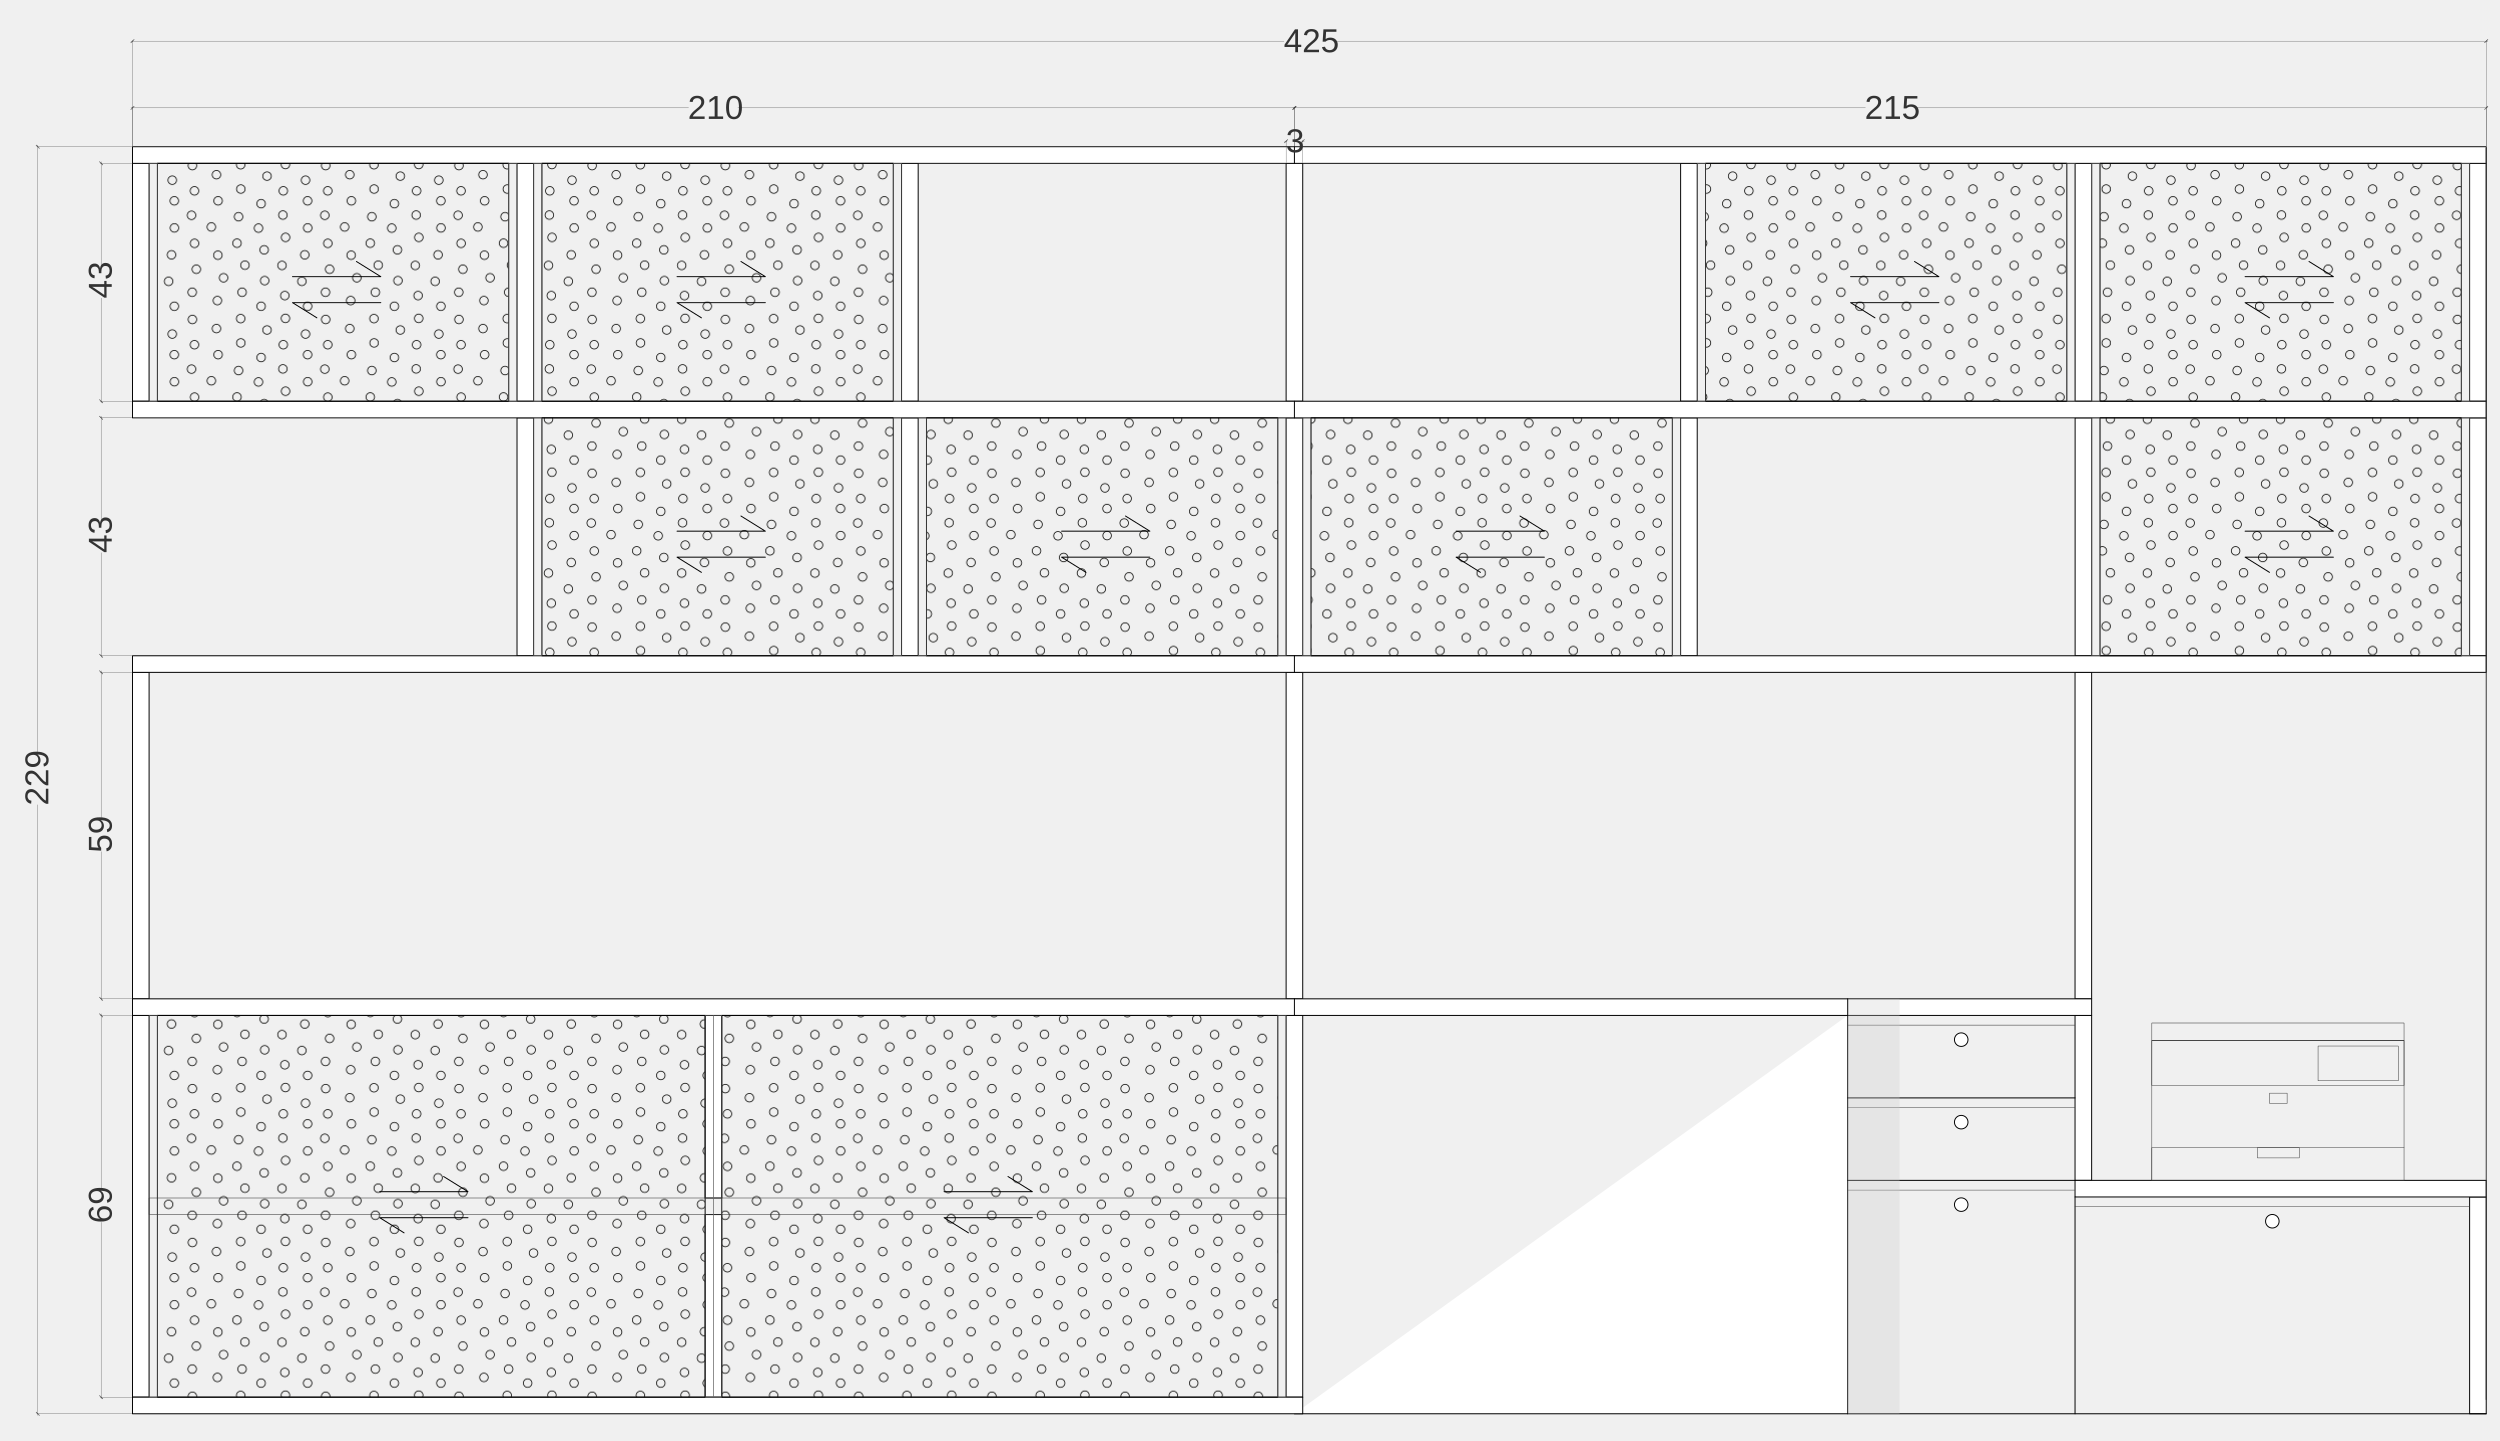
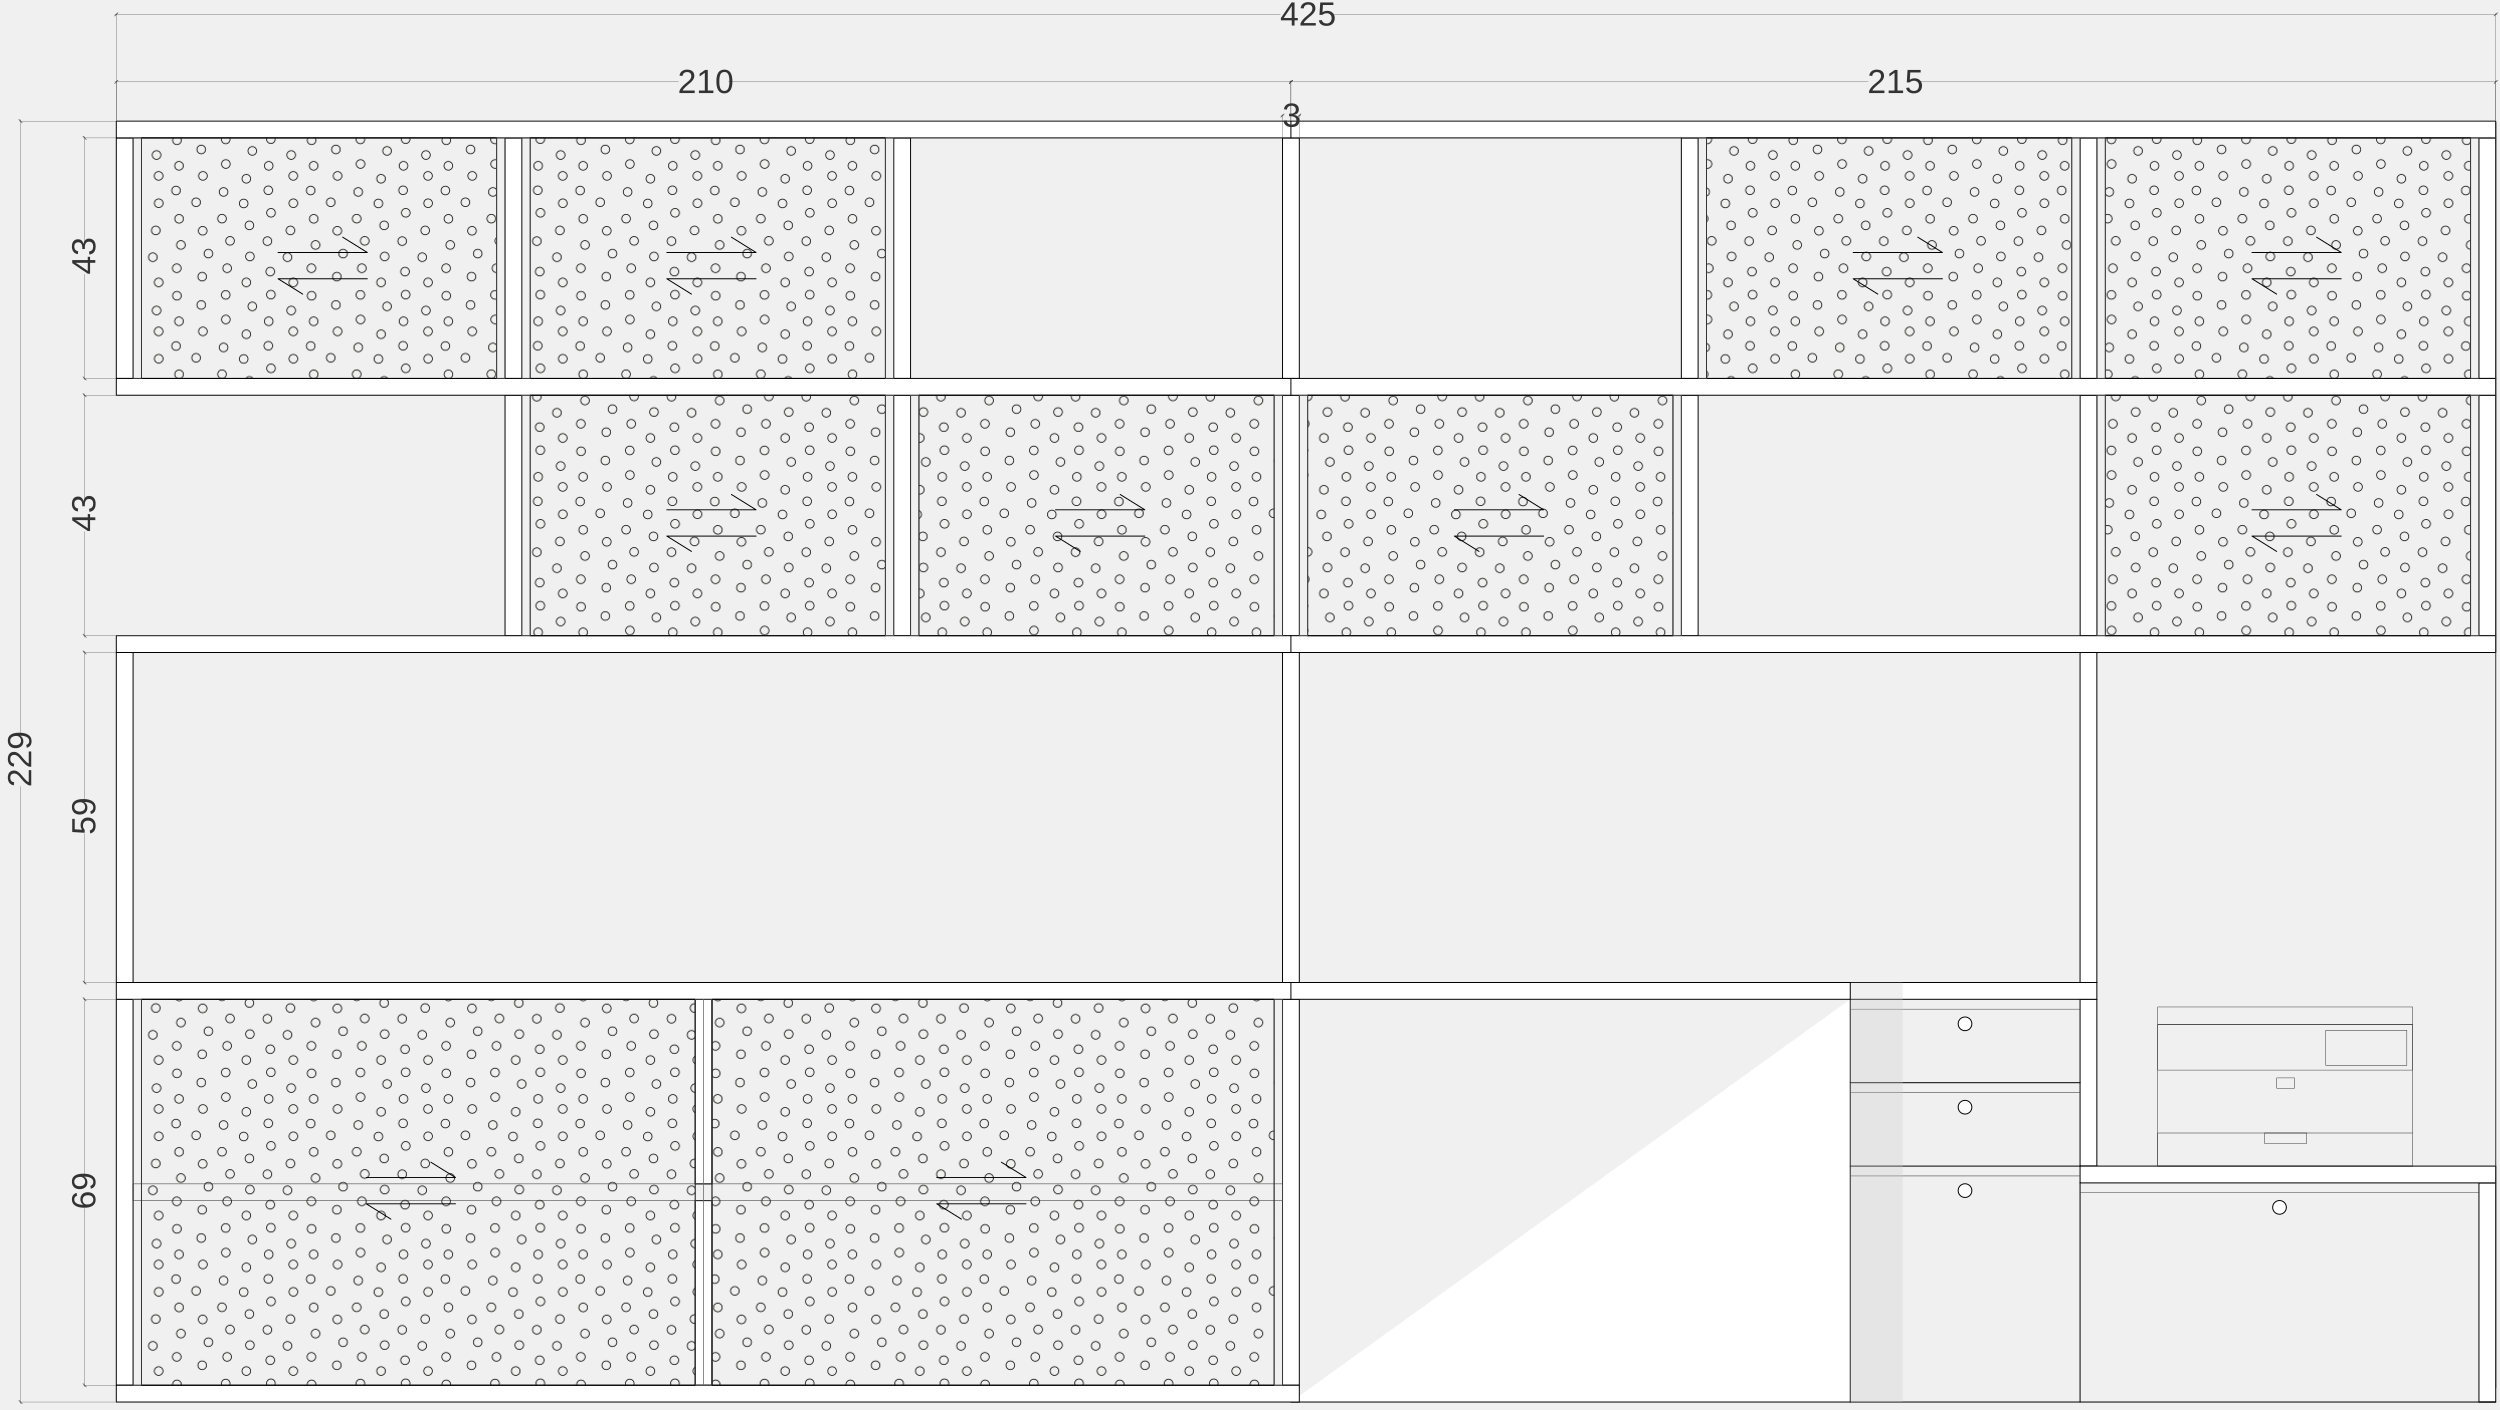
- <svg xmlns="http://www.w3.org/2000/svg" viewBox="0 0 1281.24 738.03">
+ <svg xmlns="http://www.w3.org/2000/svg" viewBox="0 0 1267.4 714.4">
  <defs>
    <style>
      .cls-1, .cls-2, .cls-3, .cls-4, .cls-5, .cls-6 {
        stroke-linecap: round;
        stroke-linejoin: round;
      }

      .cls-1, .cls-2, .cls-3, .cls-5 {
        stroke-width: .5px;
      }

      .cls-1, .cls-7, .cls-3, .cls-4, .cls-8, .cls-6, .cls-9 {
        fill: none;
      }

      .cls-1, .cls-4, .cls-9 {
        stroke: #333;
      }

      .cls-2 {
        fill: #fff;
      }

      .cls-2, .cls-3, .cls-5 {
        stroke: #000;
      }

      .cls-7, .cls-10 {
        stroke-width: 0px;
      }

      .cls-11 {
        fill: #333;
        font-family: ArialMT, Arial;
        font-size: 17.02px;
      }

      .cls-4, .cls-6 {
        stroke-width: .25px;
      }

      .cls-8 {
        stroke: #1d1d1b;
        stroke-width: .3px;
      }

      .cls-5 {
        fill: url(#Cercles);
      }

      .cls-10 {
        fill: #ccc;
        opacity: .3;
      }

      .cls-6 {
        stroke: #666;
      }

      .cls-9 {
        stroke-miterlimit: 10;
        stroke-width: .15px;
      }
    </style>
-     <pattern id="Cercles" x="0" y="0" width="46.77" height="54" patternTransform="translate(1522.27 2535.3) scale(1.46)" patternUnits="userSpaceOnUse" viewBox="0 0 46.77 54">
+     <pattern id="Cercles" x="0" y="0" width="46.77" height="54" patternTransform="translate(1513.33 2521.52) scale(1.46)" patternUnits="userSpaceOnUse" viewBox="0 0 46.77 54">
      <g>
        <rect class="cls-7" x="0" width="46.77" height="54" />
        <g>
          <path class="cls-8" d="M41.06,21.58c.41-.72.17-1.63-.55-2.05-.72-.41-1.63-.17-2.05.55-.41.72-.17,1.63.55,2.05.72.41,1.63.17,2.05-.55Z" />
          <path class="cls-8" d="M39.81,29.92c-.41-.72-1.33-.96-2.05-.55-.72.41-.96,1.33-.55,2.05.41.72,1.33.96,2.05.55.72-.41.96-1.33.55-2.05Z" />
          <path class="cls-8" d="M31.56,16.83c-.41-.72-1.33-.96-2.05-.55-.72.41-.96,1.33-.55,2.05.41.72,1.33.96,2.05.55.72-.41.96-1.33.55-2.05Z" />
          <path class="cls-8" d="M24.02,23.62c.41-.72.17-1.64-.55-2.05-.72-.42-1.64-.17-2.05.55-.41.72-.17,1.63.55,2.05.72.41,1.63.17,2.05-.55Z" />
          <path class="cls-8" d="M26.81,29.83c-.41-.72-1.33-.96-2.05-.55-.72.41-.96,1.33-.55,2.05.41.72,1.33.96,2.05.55.72-.41.96-1.33.55-2.05Z" />
          <circle class="cls-8" cx="32.43" cy="36" r="1.5" />
          <path class="cls-8" d="M6.52,23.67c-.41-.72-.17-1.64.55-2.05.72-.41,1.63-.17,2.05.55.41.72.17,1.63-.55,2.05-.72.42-1.63.17-2.05-.55Z" />
          <path class="cls-8" d="M7.15,31.25c.41-.72,1.33-.96,2.05-.55.72.42.96,1.33.55,2.05-.41.72-1.33.96-2.05.55-.72-.41-.96-1.33-.55-2.05Z" />
          <path class="cls-8" d="M12.42,16.42c.41-.72,1.33-.96,2.05-.55.72.41.96,1.33.55,2.05-.41.72-1.33.96-2.05.55-.72-.41-.96-1.33-.55-2.05Z" />
          <circle class="cls-8" cx="18" cy="35" r="1.5" />
          <path class="cls-8" d="M41.02,50c-.41.72-1.33.96-2.05.55-.72-.41-.96-1.33-.55-2.05.41-.72,1.33-.96,2.05-.55.72.41.96,1.33.55,2.05Z" />
          <path class="cls-8" d="M25.31,50.08c-.41.72-1.33.96-2.05.55-.72-.42-.96-1.33-.55-2.05.41-.72,1.33-.96,2.05-.55.72.41.96,1.33.55,2.05Z" />
          <circle class="cls-8" cx="31.18" cy="45" r="1.5" />
          <path class="cls-8" d="M5.77,50.38c.41.72,1.33.96,2.05.55.72-.41.96-1.33.55-2.05-.41-.72-1.33-.96-2.05-.55-.72.41-.96,1.33-.55,2.05Z" />
          <circle class="cls-8" cx="15.84" cy="43" r="1.5" />
          <path class="cls-8" d="M40.27,3.75c.41.72.17,1.63-.55,2.05-.72.42-1.63.17-2.05-.55-.41-.72-.17-1.64.55-2.05.72-.42,1.63-.17,2.05.55Z" />
          <path class="cls-8" d="M32.48,9.75c-.41.72-1.33.96-2.05.55-.72-.41-.96-1.33-.55-2.05.41-.72,1.33-.96,2.05-.55.72.41.96,1.33.55,2.05Z" />
          <path class="cls-8" d="M25.36,3.12c.41.72.17,1.63-.55,2.05-.72.41-1.63.17-2.05-.55-.41-.72-.17-1.64.55-2.05.72-.42,1.63-.17,2.05.55Z" />
          <path class="cls-8" d="M6.49,3.75c-.41.72-.17,1.63.55,2.05.72.42,1.63.17,2.05-.55.41-.72.17-1.64-.55-2.05-.72-.42-1.64-.17-2.05.55Z" />
          <path class="cls-8" d="M14.79,8.75c.41.72,1.33.96,2.05.55.72-.41.96-1.33.55-2.05-.41-.72-1.33-.96-2.05-.55-.72.41-.96,1.33-.55,2.05Z" />
          <circle class="cls-8" cx="47.52" cy="17.5" r="1.5" />
          <circle class="cls-8" cx="47.5" cy="45" r="1.5" />
          <path class="cls-8" d="M25.81,39.33c-.41-.72-1.33-.96-2.05-.55-.72.41-.96,1.33-.55,2.05.41.72,1.33.96,2.05.55.72-.41.96-1.33.55-2.05Z" />
          <path class="cls-8" d="M17.31,26.33c-.41-.72-1.33-.96-2.05-.55-.72.41-.96,1.33-.55,2.05.41.72,1.33.96,2.05.55.72-.41.96-1.33.55-2.05Z" />
          <path class="cls-8" d="M33.55,24.45c-.41-.72-1.33-.96-2.05-.55-.72.41-.96,1.33-.55,2.05.41.72,1.33.96,2.05.55.72-.41.96-1.33.55-2.05Z" />
          <path class="cls-8" d="M24.56,12.83c-.41-.72-1.33-.96-2.05-.55-.72.41-.96,1.33-.55,2.05.41.72,1.33.96,2.05.55.72-.41.96-1.33.55-2.05Z" />
          <path class="cls-8" d="M8.06,12.33c-.41-.72-1.33-.96-2.05-.55-.72.41-.96,1.33-.55,2.05.41.72,1.33.96,2.05.55.72-.41.96-1.33.55-2.05Z" />
          <path class="cls-8" d="M40.12,12.25c-.41-.72-1.33-.96-2.05-.55-.72.41-.96,1.33-.55,2.05.42.72,1.33.96,2.05.55.72-.42.96-1.33.55-2.05Z" />
          <path class="cls-8" d="M8.31,39.33c-.41-.72-1.33-.96-2.05-.55-.72.41-.96,1.33-.55,2.05.41.72,1.33.96,2.05.55.72-.41.96-1.33.55-2.05Z" />
          <path class="cls-8" d="M16.81,52.08c-.41-.72-1.33-.96-2.05-.55-.72.41-.96,1.33-.55,2.05.41.72,1.33.96,2.05.55.72-.42.96-1.33.55-2.05Z" />
          <path class="cls-8" d="M34.56,52.58c-.41-.72-1.33-.96-2.05-.55-.72.41-.96,1.33-.55,2.05.41.72,1.33.96,2.05.55.72-.42.96-1.33.55-2.05Z" />
          <circle class="cls-8" cx="39.5" cy="41.25" r="1.5" />
          <circle class="cls-8" cx="46.77" cy="54.75" r="1.5" />
          <path class="cls-8" d="M47.8,26.2c-.42-.72-1.33-.96-2.05-.55-.72.41-.96,1.33-.55,2.05.41.72,1.33.96,2.05.55.72-.41.96-1.33.55-2.05Z" />
          <circle class="cls-8" cx="47.48" cy="8" r="1.5" />
          <circle class="cls-8" cx="45.48" cy="36.25" r="1.5" />
        </g>
        <g>
          <circle class="cls-8" cx=".75" cy="17.5" r="1.5" />
          <circle class="cls-8" cx=".73" cy="45" r="1.5" />
          <circle class="cls-8" cy="54.75" r="1.5" />
          <path class="cls-8" d="M1.03,26.2c-.42-.72-1.33-.96-2.05-.55-.72.41-.96,1.33-.55,2.05.41.72,1.33.96,2.05.55.72-.41.96-1.33.55-2.05Z" />
          <circle class="cls-8" cx=".72" cy="8" r="1.5" />
          <circle class="cls-8" cx="-1.28" cy="36.25" r="1.5" />
        </g>
        <g>
          <path class="cls-8" d="M16.81-1.93c-.41-.72-1.33-.96-2.05-.55-.72.41-.96,1.33-.55,2.05.41.72,1.33.96,2.05.55.72-.41.96-1.33.55-2.05Z" />
          <path class="cls-8" d="M34.56-1.43c-.41-.72-1.33-.96-2.05-.55-.72.41-.96,1.33-.55,2.05.41.72,1.33.96,2.05.55.72-.41.96-1.33.55-2.05Z" />
          <circle class="cls-8" cx="46.77" cy=".75" r="1.5" />
        </g>
        <circle class="cls-8" cy=".75" r="1.5" />
      </g>
    </pattern>
  </defs>
  <g id="D_faut" data-name="D√©faut">
-     <path class="cls-2" d="M1005.12,578.57c.44,0,.87-.08,1.28-.24.44-.17.84-.44,1.18-.77s.6-.74.77-1.18c.16-.41.24-.84.24-1.28s-.08-.87-.24-1.28c-.17-.44-.44-.84-.77-1.18-.34-.34-.74-.6-1.18-.77-.41-.16-.84-.24-1.28-.24s-.87.08-1.28.24c-.44.17-.84.44-1.18.77s-.6.74-.77,1.18c-.16.41-.24.84-.24,1.28s.08.87.24,1.28c.17.44.44.84.77,1.18.34.34.74.6,1.18.77.41.16.84.24,1.28.24Z" />
-     <polyline class="cls-2" points="663.38 724.56 946.94 724.56 946.94 520.39" />
-     <rect class="cls-2" x="67.9" y="83.7" width="8.51" height="121.93" />
-     <rect class="cls-2" x="67.9" y="344.58" width="8.51" height="167.3" />
-     <rect class="cls-2" x="67.9" y="520.39" width="8.51" height="195.66" />
-     <rect class="cls-2" x="361.38" y="520.39" width="8.51" height="93.58" />
-     <rect class="cls-2" x="361.38" y="622.48" width="8.51" height="93.58" />
-     <rect class="cls-2" x="264.97" y="83.7" width="8.51" height="121.93" />
-     <rect class="cls-2" x="462.05" y="83.7" width="8.51" height="121.93" />
-     <rect class="cls-2" x="659.13" y="83.7" width="8.51" height="121.93" />
-     <rect class="cls-2" x="264.97" y="214.14" width="8.51" height="121.93" />
-     <rect class="cls-2" x="462.05" y="214.14" width="8.51" height="121.93" />
-     <rect class="cls-2" x="659.13" y="214.14" width="8.51" height="121.93" />
-     <rect class="cls-2" x="659.13" y="344.58" width="8.51" height="167.3" />
-     <rect class="cls-2" x="659.13" y="520.39" width="8.51" height="195.66" />
-     <rect class="cls-2" x="67.9" y="716.05" width="599.74" height="8.51" />
-     <rect class="cls-2" x="861.31" y="83.7" width="8.51" height="121.93" />
-     <rect class="cls-2" x="1063.49" y="83.7" width="8.51" height="121.93" />
-     <rect class="cls-2" x="1265.67" y="214.14" width="8.51" height="121.93" />
-     <rect class="cls-2" x="1265.67" y="83.7" width="8.51" height="121.93" />
-     <rect class="cls-2" x="1265.67" y="613.45" width="8.51" height="111.11" />
-     <rect class="cls-2" x="861.31" y="214.14" width="8.51" height="121.93" />
-     <rect class="cls-2" x="1063.49" y="214.14" width="8.51" height="121.93" />
-     <rect class="cls-2" x="1063.45" y="344.58" width="8.51" height="167.3" />
-     <rect class="cls-2" x="1063.45" y="520.39" width="8.51" height="84.55" />
-     <rect class="cls-2" x="67.9" y="75.2" width="1206.28" height="8.51" />
-     <rect class="cls-2" x="67.9" y="336.08" width="1206.28" height="8.51" />
-     <rect class="cls-2" x="67.9" y="205.64" width="1206.28" height="8.51" />
-     <rect class="cls-2" x="67.9" y="511.89" width="1004.06" height="8.51" />
-     <rect class="cls-2" x="1063.45" y="604.94" width="210.73" height="8.51" />
-     <line class="cls-2" x1="946.94" y1="724.56" x2="1274.18" y2="724.56" />
-     <line class="cls-2" x1="663.38" y1="83.7" x2="663.38" y2="75.2" />
-     <line class="cls-2" x1="663.38" y1="214.14" x2="663.38" y2="205.64" />
-     <line class="cls-2" x1="663.38" y1="344.58" x2="663.38" y2="336.08" />
-     <line class="cls-2" x1="663.38" y1="520.39" x2="663.38" y2="511.89" />
-     <line class="cls-2" x1="1063.45" y1="613.45" x2="1063.45" y2="724.56" />
-     <line class="cls-2" x1="1063.45" y1="604.94" x2="946.94" y2="604.94" />
-     <line class="cls-2" x1="1063.45" y1="562.67" x2="946.94" y2="562.67" />
-     <path class="cls-2" d="M1005.12,620.84c.44,0,.87-.08,1.28-.24.44-.17.84-.44,1.18-.77.34-.34.6-.74.77-1.18.16-.41.24-.84.24-1.28s-.08-.87-.24-1.28c-.17-.44-.44-.84-.77-1.18-.34-.34-.74-.6-1.18-.77-.41-.16-.84-.24-1.28-.24s-.87.08-1.28.24c-.44.17-.84.44-1.18.77s-.6.74-.77,1.18c-.16.41-.24.84-.24,1.28s.08.87.24,1.28c.17.44.44.84.77,1.18s.74.6,1.18.77c.41.16.84.24,1.28.24Z" />
-     <path class="cls-2" d="M1005.12,536.29c.44,0,.87-.08,1.28-.24.44-.18.84-.44,1.18-.77s.6-.74.77-1.18c.16-.41.24-.84.24-1.28s-.08-.87-.24-1.28c-.17-.44-.44-.84-.77-1.18s-.74-.6-1.18-.77c-.41-.16-.84-.24-1.28-.24s-.87.08-1.28.24c-.44.18-.84.44-1.18.77-.34.34-.6.74-.77,1.18-.16.41-.24.84-.24,1.28s.08.87.24,1.28c.17.44.44.84.77,1.18.34.34.74.6,1.18.77.41.16.84.24,1.28.24Z" />
-     <path class="cls-2" d="M1164.56,629.35c.44,0,.87-.08,1.28-.24.44-.18.84-.44,1.18-.77.34-.34.6-.74.77-1.18.16-.41.24-.84.24-1.28s-.08-.87-.24-1.28c-.17-.44-.44-.84-.77-1.18s-.74-.6-1.18-.77c-.41-.16-.84-.24-1.28-.24s-.87.08-1.28.24c-.44.18-.84.44-1.18.77s-.6.74-.77,1.18c-.16.41-.24.84-.24,1.28s.08.87.24,1.28c.17.44.44.84.77,1.18.34.34.74.6,1.18.77.41.16.84.24,1.28.24Z" />
+     <path class="cls-2" d="M996.18,564.78c.44,0,.87-.08,1.28-.24.44-.17.84-.44,1.18-.77s.6-.74.77-1.18c.16-.41.24-.84.24-1.28s-.08-.87-.24-1.28c-.17-.44-.44-.84-.77-1.18-.34-.34-.74-.6-1.18-.77-.41-.16-.84-.24-1.28-.24s-.87.08-1.28.24c-.44.17-.84.44-1.18.77s-.6.74-.77,1.18c-.16.41-.24.84-.24,1.28s.08.87.24,1.28c.17.44.44.84.77,1.18.34.34.74.6,1.18.77.41.16.84.24,1.28.24Z" />
+     <polyline class="cls-2" points="654.44 710.77 938.01 710.77 938.01 506.61" />
+     <rect class="cls-2" x="58.96" y="69.92" width="8.51" height="121.93" />
+     <rect class="cls-2" x="58.96" y="330.8" width="8.51" height="167.3" />
+     <rect class="cls-2" x="58.96" y="506.61" width="8.51" height="195.66" />
+     <rect class="cls-2" x="352.45" y="506.61" width="8.51" height="93.58" />
+     <rect class="cls-2" x="352.45" y="608.69" width="8.51" height="93.58" />
+     <rect class="cls-2" x="256.03" y="69.92" width="8.51" height="121.93" />
+     <rect class="cls-2" x="453.11" y="69.92" width="8.51" height="121.93" />
+     <rect class="cls-2" x="650.19" y="69.92" width="8.51" height="121.93" />
+     <rect class="cls-2" x="256.03" y="200.36" width="8.51" height="121.93" />
+     <rect class="cls-2" x="453.11" y="200.36" width="8.51" height="121.93" />
+     <rect class="cls-2" x="650.19" y="200.36" width="8.51" height="121.93" />
+     <rect class="cls-2" x="650.19" y="330.8" width="8.51" height="167.3" />
+     <rect class="cls-2" x="650.19" y="506.61" width="8.51" height="195.66" />
+     <rect class="cls-2" x="58.96" y="702.27" width="599.74" height="8.51" />
+     <rect class="cls-2" x="852.37" y="69.92" width="8.51" height="121.93" />
+     <rect class="cls-2" x="1054.55" y="69.92" width="8.51" height="121.93" />
+     <rect class="cls-2" x="1256.73" y="200.36" width="8.51" height="121.93" />
+     <rect class="cls-2" x="1256.73" y="69.92" width="8.51" height="121.93" />
+     <rect class="cls-2" x="1256.73" y="599.66" width="8.51" height="111.11" />
+     <rect class="cls-2" x="852.37" y="200.36" width="8.51" height="121.93" />
+     <rect class="cls-2" x="1054.55" y="200.36" width="8.51" height="121.93" />
+     <rect class="cls-2" x="1054.51" y="330.8" width="8.51" height="167.3" />
+     <rect class="cls-2" x="1054.51" y="506.61" width="8.51" height="84.55" />
+     <rect class="cls-2" x="58.96" y="61.41" width="1206.28" height="8.51" />
+     <rect class="cls-2" x="58.96" y="322.29" width="1206.28" height="8.51" />
+     <rect class="cls-2" x="58.96" y="191.85" width="1206.28" height="8.51" />
+     <rect class="cls-2" x="58.96" y="498.1" width="1004.06" height="8.51" />
+     <rect class="cls-2" x="1054.51" y="591.16" width="210.73" height="8.51" />
+     <line class="cls-2" x1="938.01" y1="710.77" x2="1265.24" y2="710.77" />
+     <line class="cls-2" x1="654.44" y1="69.92" x2="654.44" y2="61.41" />
+     <line class="cls-2" x1="654.44" y1="200.36" x2="654.44" y2="191.85" />
+     <line class="cls-2" x1="654.44" y1="330.8" x2="654.44" y2="322.29" />
+     <line class="cls-2" x1="654.44" y1="506.61" x2="654.44" y2="498.1" />
+     <line class="cls-2" x1="1054.51" y1="599.66" x2="1054.51" y2="710.77" />
+     <line class="cls-2" x1="1054.51" y1="591.16" x2="938.01" y2="591.16" />
+     <line class="cls-2" x1="1054.51" y1="548.88" x2="938.01" y2="548.88" />
+     <path class="cls-2" d="M996.18,607.06c.44,0,.87-.08,1.28-.24.44-.17.84-.44,1.18-.77.34-.34.6-.74.77-1.18.16-.41.24-.84.24-1.28s-.08-.87-.24-1.28c-.17-.44-.44-.84-.77-1.18-.34-.34-.74-.6-1.18-.77-.41-.16-.84-.24-1.28-.24s-.87.08-1.28.24c-.44.17-.84.44-1.18.77s-.6.74-.77,1.18c-.16.41-.24.84-.24,1.28s.08.87.24,1.28c.17.44.44.84.77,1.18s.74.6,1.18.77c.41.16.84.24,1.28.24Z" />
+     <path class="cls-2" d="M996.18,522.51c.44,0,.87-.08,1.28-.24.44-.18.84-.44,1.18-.77s.6-.74.77-1.18c.16-.41.24-.84.24-1.28s-.08-.87-.24-1.28c-.17-.44-.44-.84-.77-1.18s-.74-.6-1.18-.77c-.41-.16-.84-.24-1.28-.24s-.87.08-1.28.24c-.44.18-.84.44-1.18.77-.34.34-.6.74-.77,1.18-.16.41-.24.84-.24,1.28s.08.87.24,1.28c.17.44.44.84.77,1.18.34.34.74.6,1.18.77.41.16.84.24,1.28.24Z" />
+     <path class="cls-2" d="M1155.62,615.56c.44,0,.87-.08,1.28-.24.44-.18.84-.44,1.18-.77.34-.34.6-.74.77-1.18.16-.41.24-.84.24-1.28s-.08-.87-.24-1.28c-.17-.44-.44-.84-.77-1.18s-.74-.6-1.18-.77c-.41-.16-.84-.24-1.28-.24s-.87.08-1.28.24c-.44.18-.84.44-1.18.77s-.6.74-.77,1.18c-.16.41-.24.84-.24,1.28s.08.87.24,1.28c.17.44.44.84.77,1.18.34.34.74.6,1.18.77.41.16.84.24,1.28.24Z" />
  </g>
  <g id="cote">
-     <line class="cls-9" x1="67.9" y1="74.91" x2="67.9" y2="54.71" />
-     <line class="cls-9" x1="663.38" y1="74.91" x2="663.38" y2="54.71" />
-     <line class="cls-9" x1="67.04" y1="55.28" x2="352.94" y2="55.28" />
-     <line class="cls-9" x1="378.09" y1="55.28" x2="664.23" y2="55.28" />
-     <polyline class="cls-9" points="68.68 54.36 66.98 56.06 67.11 56.2 68.81 54.5 68.68 54.36" />
-     <polyline class="cls-9" points="662.6 56.2 664.3 54.5 664.16 54.36 662.46 56.06 662.6 56.2" />
-     <line class="cls-9" x1="663.38" y1="74.91" x2="663.38" y2="54.71" />
-     <line class="cls-9" x1="1274.18" y1="74.91" x2="1274.18" y2="54.71" />
-     <line class="cls-9" x1="662.53" y1="55.28" x2="956.08" y2="55.28" />
-     <line class="cls-9" x1="981.35" y1="55.28" x2="1275.03" y2="55.28" />
-     <polyline class="cls-9" points="664.16 54.36 662.46 56.06 662.6 56.2 664.3 54.5 664.16 54.36" />
-     <polyline class="cls-9" points="1273.39 56.2 1275.09 54.5 1274.96 54.36 1273.26 56.06 1273.39 56.2" />
-     <line class="cls-9" x1="659.13" y1="83.42" x2="659.13" y2="71.79" />
-     <line class="cls-9" x1="667.63" y1="83.42" x2="667.63" y2="71.79" />
-     <line class="cls-9" x1="658.28" y1="72.36" x2="659.62" y2="72.36" />
-     <line class="cls-9" x1="667.08" y1="72.36" x2="668.48" y2="72.36" />
-     <polyline class="cls-9" points="659.91 71.44 658.21 73.14 658.34 73.28 660.04 71.58 659.91 71.44" />
-     <polyline class="cls-9" points="666.85 73.28 668.55 71.58 668.42 71.44 666.71 73.14 666.85 73.28" />
-     <line class="cls-9" x1="67.9" y1="74.91" x2="67.9" y2="20.51" />
-     <line class="cls-9" x1="1274.18" y1="74.91" x2="1274.18" y2="20.51" />
-     <line class="cls-9" x1="67.04" y1="21.08" x2="658.09" y2="21.08" />
-     <line class="cls-9" x1="683.61" y1="21.08" x2="1275.03" y2="21.08" />
-     <polyline class="cls-9" points="68.68 20.16 66.98 21.86 67.11 22 68.81 20.29 68.68 20.16" />
-     <polyline class="cls-9" points="1273.39 22 1275.09 20.29 1274.96 20.16 1273.26 21.86 1273.39 22" />
-     <line class="cls-9" x1="67.61" y1="83.7" x2="51.27" y2="83.7" />
-     <line class="cls-9" x1="67.61" y1="205.64" x2="51.27" y2="205.64" />
-     <line class="cls-9" x1="51.83" y1="82.85" x2="51.83" y2="136.1" />
-     <line class="cls-9" x1="51.83" y1="152.75" x2="51.83" y2="206.49" />
-     <polyline class="cls-9" points="52.75 84.49 51.05 82.79 50.91 82.92 52.61 84.62 52.75 84.49" />
-     <polyline class="cls-9" points="50.91 204.85 52.61 206.56 52.75 206.42 51.05 204.72 50.91 204.85" />
-     <line class="cls-9" x1="67.61" y1="214.14" x2="51.27" y2="214.14" />
-     <line class="cls-9" x1="67.61" y1="336.08" x2="51.27" y2="336.08" />
-     <line class="cls-9" x1="51.83" y1="213.29" x2="51.83" y2="266.54" />
-     <line class="cls-9" x1="51.83" y1="283.19" x2="51.83" y2="336.93" />
-     <polyline class="cls-9" points="52.75 214.93 51.05 213.22 50.91 213.36 52.61 215.06 52.75 214.93" />
-     <polyline class="cls-9" points="50.91 335.29 52.61 336.99 52.75 336.86 51.05 335.16 50.91 335.29" />
-     <line class="cls-9" x1="67.61" y1="344.58" x2="51.27" y2="344.58" />
-     <line class="cls-9" x1="67.61" y1="511.89" x2="51.27" y2="511.89" />
-     <line class="cls-9" x1="51.83" y1="343.73" x2="51.83" y2="420.1" />
-     <line class="cls-9" x1="51.83" y1="436.37" x2="51.83" y2="512.74" />
-     <polyline class="cls-9" points="52.75 345.37 51.05 343.66 50.91 343.8 52.61 345.5 52.75 345.37" />
-     <polyline class="cls-9" points="50.91 511.1 52.61 512.8 52.75 512.67 51.05 510.97 50.91 511.1" />
-     <line class="cls-9" x1="67.61" y1="520.39" x2="51.27" y2="520.39" />
-     <line class="cls-9" x1="67.61" y1="716.05" x2="51.27" y2="716.05" />
-     <line class="cls-9" x1="51.83" y1="519.54" x2="51.83" y2="610.02" />
-     <line class="cls-9" x1="51.83" y1="626.36" x2="51.83" y2="716.9" />
-     <polyline class="cls-9" points="52.75 521.18 51.05 519.47 50.91 519.61 52.61 521.31 52.75 521.18" />
-     <polyline class="cls-9" points="50.91 715.27 52.61 716.97 52.75 716.83 51.05 715.13 50.91 715.27" />
-     <line class="cls-9" x1="67.61" y1="75.2" x2="18.78" y2="75.2" />
-     <line class="cls-9" x1="67.61" y1="724.56" x2="18.78" y2="724.56" />
-     <line class="cls-9" x1="19.35" y1="74.35" x2="19.35" y2="387.18" />
-     <line class="cls-9" x1="19.35" y1="412.39" x2="19.35" y2="725.41" />
-     <polyline class="cls-9" points="20.27 75.98 18.57 74.28 18.43 74.41 20.13 76.12 20.27 75.98" />
-     <polyline class="cls-9" points="18.43 723.78 20.13 725.48 20.27 725.34 18.57 723.64 18.43 723.78" />
+     <line class="cls-9" x1="58.96" y1="61.13" x2="58.96" y2="40.93" />
+     <line class="cls-9" x1="654.44" y1="61.13" x2="654.44" y2="40.93" />
+     <line class="cls-9" x1="58.11" y1="41.5" x2="344" y2="41.5" />
+     <line class="cls-9" x1="369.15" y1="41.5" x2="655.29" y2="41.5" />
+     <polyline class="cls-9" points="59.74 40.58 58.04 42.28 58.17 42.41 59.88 40.71 59.74 40.58" />
+     <polyline class="cls-9" points="653.66 42.41 655.36 40.71 655.22 40.58 653.52 42.28 653.66 42.41" />
+     <line class="cls-9" x1="654.44" y1="61.13" x2="654.44" y2="40.93" />
+     <line class="cls-9" x1="1265.24" y1="61.13" x2="1265.24" y2="40.93" />
+     <line class="cls-9" x1="653.59" y1="41.5" x2="947.14" y2="41.5" />
+     <line class="cls-9" x1="972.42" y1="41.5" x2="1266.09" y2="41.5" />
+     <polyline class="cls-9" points="655.22 40.58 653.52 42.28 653.66 42.41 655.36 40.71 655.22 40.58" />
+     <polyline class="cls-9" points="1264.46 42.41 1266.16 40.71 1266.02 40.58 1264.32 42.28 1264.46 42.41" />
+     <line class="cls-9" x1="650.19" y1="69.64" x2="650.19" y2="58.01" />
+     <line class="cls-9" x1="658.69" y1="69.64" x2="658.69" y2="58.01" />
+     <line class="cls-9" x1="649.34" y1="58.58" x2="650.68" y2="58.58" />
+     <line class="cls-9" x1="658.14" y1="58.58" x2="659.55" y2="58.58" />
+     <polyline class="cls-9" points="650.97 57.66 649.27 59.36 649.41 59.49 651.11 57.79 650.97 57.66" />
+     <polyline class="cls-9" points="657.91 59.49 659.61 57.79 659.48 57.66 657.78 59.36 657.91 59.49" />
+     <line class="cls-9" x1="58.96" y1="61.13" x2="58.96" y2="6.72" />
+     <line class="cls-9" x1="1265.24" y1="61.13" x2="1265.24" y2="6.72" />
+     <line class="cls-9" x1="58.11" y1="7.29" x2="649.15" y2="7.29" />
+     <line class="cls-9" x1="674.67" y1="7.29" x2="1266.09" y2="7.29" />
+     <polyline class="cls-9" points="59.74 6.37 58.04 8.07 58.17 8.21 59.88 6.51 59.74 6.37" />
+     <polyline class="cls-9" points="1264.46 8.21 1266.16 6.51 1266.02 6.37 1264.32 8.07 1264.46 8.21" />
+     <line class="cls-9" x1="58.67" y1="69.92" x2="42.33" y2="69.92" />
+     <line class="cls-9" x1="58.67" y1="191.85" x2="42.33" y2="191.85" />
+     <line class="cls-9" x1="42.89" y1="69.07" x2="42.89" y2="122.32" />
+     <line class="cls-9" x1="42.89" y1="138.96" x2="42.89" y2="192.7" />
+     <polyline class="cls-9" points="43.81 70.7 42.11 69 41.98 69.14 43.68 70.84 43.81 70.7" />
+     <polyline class="cls-9" points="41.98 191.07 43.68 192.77 43.81 192.63 42.11 190.93 41.98 191.07" />
+     <line class="cls-9" x1="58.67" y1="200.36" x2="42.33" y2="200.36" />
+     <line class="cls-9" x1="58.67" y1="322.29" x2="42.33" y2="322.29" />
+     <line class="cls-9" x1="42.89" y1="199.51" x2="42.89" y2="252.76" />
+     <line class="cls-9" x1="42.89" y1="269.4" x2="42.89" y2="323.14" />
+     <polyline class="cls-9" points="43.81 201.14 42.11 199.44 41.98 199.58 43.68 201.28 43.81 201.14" />
+     <polyline class="cls-9" points="41.98 321.51 43.68 323.21 43.81 323.07 42.11 321.37 41.98 321.51" />
+     <line class="cls-9" x1="58.67" y1="330.8" x2="42.33" y2="330.8" />
+     <line class="cls-9" x1="58.67" y1="498.1" x2="42.33" y2="498.1" />
+     <line class="cls-9" x1="42.89" y1="329.95" x2="42.89" y2="406.31" />
+     <line class="cls-9" x1="42.89" y1="422.59" x2="42.89" y2="498.95" />
+     <polyline class="cls-9" points="43.81 331.58 42.11 329.88 41.98 330.01 43.68 331.72 43.81 331.58" />
+     <polyline class="cls-9" points="41.98 497.32 43.68 499.02 43.81 498.88 42.11 497.18 41.98 497.32" />
+     <line class="cls-9" x1="58.67" y1="506.61" x2="42.33" y2="506.61" />
+     <line class="cls-9" x1="58.67" y1="702.27" x2="42.33" y2="702.27" />
+     <line class="cls-9" x1="42.89" y1="505.76" x2="42.89" y2="596.24" />
+     <line class="cls-9" x1="42.89" y1="612.57" x2="42.89" y2="703.12" />
+     <polyline class="cls-9" points="43.81 507.39 42.11 505.69 41.98 505.82 43.68 507.53 43.81 507.39" />
+     <polyline class="cls-9" points="41.98 701.48 43.68 703.19 43.81 703.05 42.11 701.35 41.98 701.48" />
+     <line class="cls-9" x1="58.67" y1="61.41" x2="9.84" y2="61.41" />
+     <line class="cls-9" x1="58.67" y1="710.77" x2="9.84" y2="710.77" />
+     <line class="cls-9" x1="10.41" y1="60.56" x2="10.41" y2="373.39" />
+     <line class="cls-9" x1="10.41" y1="398.61" x2="10.41" y2="711.62" />
+     <polyline class="cls-9" points="11.33 62.19 9.63 60.49 9.49 60.63 11.19 62.33 11.33 62.19" />
+     <polyline class="cls-9" points="9.49 709.99 11.19 711.69 11.33 711.56 9.63 709.85 9.49 709.99" />
  </g>
  <g id="Calque_9" data-name="Calque 9">
-     <text class="cls-11" transform="translate(352.51 60.95)">
+     <text class="cls-11" transform="translate(343.57 47.17)">
      <tspan x="0" y="0">210</tspan>
    </text>
-     <text class="cls-11" transform="translate(955.65 60.95)">
+     <text class="cls-11" transform="translate(946.71 47.17)">
      <tspan x="0" y="0">215</tspan>
    </text>
-     <text class="cls-11" transform="translate(659 78.03)">
+     <text class="cls-11" transform="translate(650.07 64.25)">
      <tspan x="0" y="0">3</tspan>
    </text>
-     <text class="cls-11" transform="translate(657.91 26.75)">
+     <text class="cls-11" transform="translate(648.97 12.96)">
      <tspan x="0" y="0">425</tspan>
    </text>
-     <text class="cls-11" transform="translate(57.26 152.93) rotate(-90)">
+     <text class="cls-11" transform="translate(48.32 139.15) rotate(-90)">
      <tspan x="0" y="0">43</tspan>
    </text>
-     <text class="cls-11" transform="translate(57.26 283.37) rotate(-90)">
+     <text class="cls-11" transform="translate(48.32 269.59) rotate(-90)">
      <tspan x="0" y="0">43</tspan>
    </text>
-     <text class="cls-11" transform="translate(57.26 436.99) rotate(-90)">
+     <text class="cls-11" transform="translate(48.32 423.2) rotate(-90)">
      <tspan x="0" y="0">59</tspan>
    </text>
-     <text class="cls-11" transform="translate(57.26 626.91) rotate(-90)">
+     <text class="cls-11" transform="translate(48.32 613.13) rotate(-90)">
      <tspan x="0" y="0">69</tspan>
    </text>
-     <text class="cls-11" transform="translate(24.77 412.82) rotate(-90)">
+     <text class="cls-11" transform="translate(15.84 399.04) rotate(-90)">
      <tspan x="0" y="0">229</tspan>
    </text>
  </g>
  <g id="Calque_05" data-name="Calque 05">
-     <rect class="cls-4" x="1102.8" y="533.3" width="129.26" height="71.65" />
-     <rect class="cls-4" x="1102.8" y="533.3" width="129.26" height="22.98" />
-     <rect class="cls-4" x="1156.93" y="588.16" width="21.42" height="5.27" />
-     <rect class="cls-4" x="1188" y="536.09" width="41.09" height="17.81" />
-     <rect class="cls-4" x="1163.15" y="560.24" width="8.99" height="5.27" />
-     <polyline class="cls-4" points="1232.05 588.16 1102.8 588.16 1102.8 604.94 1232.05 604.94" />
-     <line class="cls-4" x1="1063.29" y1="525.38" x2="946.94" y2="525.38" />
-     <line class="cls-4" x1="1063.29" y1="567.66" x2="946.94" y2="567.66" />
-     <line class="cls-4" x1="1063.29" y1="609.93" x2="946.94" y2="609.93" />
-     <line class="cls-1" x1="1274.18" y1="717.26" x2="1274.18" y2="75.97" />
-     <line class="cls-4" x1="1265.67" y1="618.44" x2="1063.45" y2="618.44" />
-     <rect class="cls-4" x="76.4" y="613.97" width="582.72" height="8.51" />
-     <rect class="cls-4" x="1102.8" y="524.28" width="129.26" height="9.02" />
-     <rect class="cls-10" x="946.94" y="511.89" width="26.59" height="212.67" />
-     <line class="cls-2" x1="946.94" y1="520.39" x2="946.94" y2="511.89" />
+     <rect class="cls-4" x="1093.86" y="519.51" width="129.26" height="71.65" />
+     <rect class="cls-4" x="1093.86" y="519.51" width="129.26" height="22.98" />
+     <rect class="cls-4" x="1147.99" y="574.38" width="21.42" height="5.27" />
+     <rect class="cls-4" x="1179.07" y="522.3" width="41.09" height="17.81" />
+     <rect class="cls-4" x="1154.21" y="546.45" width="8.99" height="5.27" />
+     <polyline class="cls-4" points="1223.12 574.38 1093.86 574.38 1093.86 591.16 1223.12 591.16" />
+     <line class="cls-4" x1="1054.36" y1="511.6" x2="938.01" y2="511.6" />
+     <line class="cls-4" x1="1054.36" y1="553.87" x2="938.01" y2="553.87" />
+     <line class="cls-4" x1="1054.36" y1="596.15" x2="938.01" y2="596.15" />
+     <line class="cls-1" x1="1265.24" y1="703.48" x2="1265.24" y2="62.18" />
+     <line class="cls-4" x1="1256.73" y1="604.65" x2="1054.51" y2="604.65" />
+     <rect class="cls-4" x="67.46" y="600.18" width="582.72" height="8.51" />
+     <rect class="cls-4" x="1093.86" y="510.5" width="129.26" height="9.02" />
+     <rect class="cls-10" x="938.01" y="498.1" width="26.59" height="212.67" />
+     <line class="cls-2" x1="938.01" y1="506.61" x2="938.01" y2="498.1" />
  </g>
  <g id="Calque_06" data-name="Calque 06">
-     <rect class="cls-5" x="1076.25" y="83.7" width="185.17" height="121.93" />
-     <rect class="cls-5" x="80.66" y="83.7" width="180.06" height="121.93" />
-     <rect class="cls-5" x="277.73" y="83.7" width="180.06" height="121.93" />
-     <rect class="cls-5" x="874.07" y="83.7" width="185.17" height="121.93" />
-     <rect class="cls-5" x="474.81" y="214.14" width="180.06" height="121.93" />
-     <rect class="cls-5" x="277.73" y="214.14" width="180.06" height="121.93" />
-     <rect class="cls-5" x="671.89" y="214.14" width="185.17" height="121.93" />
-     <rect class="cls-5" x="1076.25" y="214.14" width="185.17" height="121.93" />
-     <rect class="cls-5" x="80.66" y="520.39" width="280.73" height="195.66" />
-     <rect class="cls-5" x="369.89" y="520.39" width="284.98" height="195.66" />
+     <rect class="cls-5" x="1067.31" y="69.92" width="185.17" height="121.93" />
+     <rect class="cls-5" x="71.72" y="69.92" width="180.06" height="121.93" />
+     <rect class="cls-5" x="268.79" y="69.92" width="180.06" height="121.93" />
+     <rect class="cls-5" x="865.13" y="69.92" width="185.17" height="121.93" />
+     <rect class="cls-5" x="465.87" y="200.36" width="180.06" height="121.93" />
+     <rect class="cls-5" x="268.79" y="200.36" width="180.06" height="121.93" />
+     <rect class="cls-5" x="662.95" y="200.36" width="185.17" height="121.93" />
+     <rect class="cls-5" x="1067.31" y="200.36" width="185.17" height="121.93" />
+     <rect class="cls-5" x="71.72" y="506.61" width="280.73" height="195.66" />
+     <rect class="cls-5" x="360.95" y="506.61" width="284.98" height="195.66" />
  </g>
  <g id="Calque_04" data-name="Calque 04">
-     <rect class="cls-6" x="654.87" y="520.39" width="4.25" height="195.66" />
-     <rect class="cls-6" x="361.38" y="520.39" width="4.25" height="195.66" />
-     <rect class="cls-6" x="76.4" y="520.39" width="4.25" height="195.66" />
-     <rect class="cls-6" x="1261.42" y="214.14" width="4.25" height="121.93" />
-     <rect class="cls-6" x="1071.99" y="214.14" width="4.25" height="121.93" />
-     <rect class="cls-6" x="857.05" y="214.14" width="4.25" height="121.93" />
-     <rect class="cls-6" x="667.63" y="214.14" width="4.25" height="121.93" />
-     <rect class="cls-6" x="273.48" y="214.14" width="4.25" height="121.93" />
-     <rect class="cls-6" x="457.8" y="214.14" width="4.25" height="121.93" />
-     <rect class="cls-6" x="470.56" y="214.14" width="4.25" height="121.93" />
-     <rect class="cls-6" x="654.87" y="214.14" width="4.25" height="121.93" />
-     <rect class="cls-6" x="260.72" y="83.7" width="4.25" height="121.93" />
-     <rect class="cls-6" x="1261.42" y="83.7" width="4.25" height="121.93" />
-     <rect class="cls-6" x="1059.23" y="83.7" width="4.25" height="121.93" />
-     <rect class="cls-6" x="1071.99" y="83.7" width="4.25" height="121.93" />
-     <rect class="cls-6" x="869.81" y="83.7" width="4.25" height="121.93" />
-     <rect class="cls-6" x="273.48" y="83.7" width="4.25" height="121.93" />
-     <rect class="cls-6" x="457.8" y="83.7" width="4.25" height="121.93" />
-     <rect class="cls-6" x="76.4" y="83.7" width="4.25" height="121.93" />
-     <rect class="cls-6" x="365.64" y="520.39" width="4.25" height="195.66" />
+     <rect class="cls-6" x="645.93" y="506.61" width="4.25" height="195.66" />
+     <rect class="cls-6" x="352.45" y="506.61" width="4.25" height="195.66" />
+     <rect class="cls-6" x="67.46" y="506.61" width="4.25" height="195.66" />
+     <rect class="cls-6" x="1252.48" y="200.36" width="4.25" height="121.93" />
+     <rect class="cls-6" x="1063.06" y="200.36" width="4.25" height="121.93" />
+     <rect class="cls-6" x="848.12" y="200.36" width="4.25" height="121.93" />
+     <rect class="cls-6" x="658.69" y="200.36" width="4.25" height="121.93" />
+     <rect class="cls-6" x="264.54" y="200.36" width="4.25" height="121.93" />
+     <rect class="cls-6" x="448.86" y="200.36" width="4.25" height="121.93" />
+     <rect class="cls-6" x="461.62" y="200.36" width="4.25" height="121.93" />
+     <rect class="cls-6" x="645.93" y="200.36" width="4.25" height="121.93" />
+     <rect class="cls-6" x="251.78" y="69.92" width="4.25" height="121.93" />
+     <rect class="cls-6" x="1252.48" y="69.92" width="4.25" height="121.93" />
+     <rect class="cls-6" x="1050.3" y="69.92" width="4.25" height="121.93" />
+     <rect class="cls-6" x="1063.06" y="69.92" width="4.25" height="121.93" />
+     <rect class="cls-6" x="860.88" y="69.92" width="4.25" height="121.93" />
+     <rect class="cls-6" x="264.54" y="69.92" width="4.25" height="121.93" />
+     <rect class="cls-6" x="448.86" y="69.92" width="4.25" height="121.93" />
+     <rect class="cls-6" x="67.46" y="69.92" width="4.25" height="121.93" />
+     <rect class="cls-6" x="356.7" y="506.61" width="4.25" height="195.66" />
  </g>
  <g id="Calque_03" data-name="Calque 03">
-     <polyline class="cls-3" points="1195.85 155.11 1150.61 155.11 1163.1 162.89" />
-     <polyline class="cls-3" points="392.23 155.11 346.99 155.11 359.48 162.89" />
-     <polyline class="cls-3" points="346.99 141.79 392.23 141.79 379.74 134.02" />
-     <polyline class="cls-3" points="149.91 141.79 195.15 141.79 182.66 134.02" />
-     <polyline class="cls-3" points="346.99 272.23 392.23 272.23 379.74 264.46" />
-     <polyline class="cls-3" points="589.3 285.55 544.06 285.55 556.55 293.33" />
-     <polyline class="cls-3" points="544.06 272.23 589.3 272.23 576.81 264.46" />
-     <polyline class="cls-3" points="791.48 285.55 746.24 285.55 758.73 293.33" />
-     <polyline class="cls-3" points="746.24 272.23 791.48 272.23 778.99 264.46" />
-     <polyline class="cls-3" points="993.67 155.11 948.43 155.11 960.91 162.89" />
-     <polyline class="cls-3" points="948.43 141.79 993.67 141.79 981.18 134.02" />
-     <polyline class="cls-3" points="529.08 624.07 483.84 624.07 496.33 631.84" />
-     <polyline class="cls-3" points="483.84 610.74 529.08 610.74 516.59 602.97" />
-     <polyline class="cls-3" points="239.84 624.07 194.6 624.07 207.09 631.84" />
-     <polyline class="cls-3" points="194.6 610.74 239.84 610.74 227.35 602.97" />
-     <polyline class="cls-3" points="1150.61 141.79 1195.85 141.79 1183.36 134.02" />
-     <polyline class="cls-3" points="1150.61 272.23 1195.85 272.23 1183.36 264.46" />
-     <polyline class="cls-3" points="392.23 285.55 346.99 285.55 359.48 293.33" />
-     <polyline class="cls-3" points="195.15 155.11 149.91 155.11 162.4 162.89" />
-     <polyline class="cls-3" points="1195.85 285.55 1150.61 285.55 1163.1 293.33" />
+     <polyline class="cls-3" points="1186.91 141.33 1141.67 141.33 1154.16 149.1" />
+     <polyline class="cls-3" points="383.29 141.33 338.05 141.33 350.54 149.1" />
+     <polyline class="cls-3" points="338.05 128.01 383.29 128.01 370.8 120.24" />
+     <polyline class="cls-3" points="140.97 128.01 186.21 128.01 173.72 120.24" />
+     <polyline class="cls-3" points="338.05 258.45 383.29 258.45 370.8 250.68" />
+     <polyline class="cls-3" points="580.37 271.77 535.13 271.77 547.61 279.54" />
+     <polyline class="cls-3" points="535.13 258.45 580.37 258.45 567.88 250.68" />
+     <polyline class="cls-3" points="782.55 271.77 737.31 271.77 749.8 279.54" />
+     <polyline class="cls-3" points="737.31 258.45 782.55 258.45 770.06 250.68" />
+     <polyline class="cls-3" points="984.73 141.33 939.49 141.33 951.98 149.1" />
+     <polyline class="cls-3" points="939.49 128.01 984.73 128.01 972.24 120.24" />
+     <polyline class="cls-3" points="520.14 610.28 474.9 610.28 487.39 618.05" />
+     <polyline class="cls-3" points="474.9 596.96 520.14 596.96 507.65 589.19" />
+     <polyline class="cls-3" points="230.91 610.28 185.67 610.28 198.16 618.05" />
+     <polyline class="cls-3" points="185.67 596.96 230.91 596.96 218.42 589.19" />
+     <polyline class="cls-3" points="1141.67 128.01 1186.91 128.01 1174.42 120.24" />
+     <polyline class="cls-3" points="1141.67 258.45 1186.91 258.45 1174.42 250.68" />
+     <polyline class="cls-3" points="383.29 271.77 338.05 271.77 350.54 279.54" />
+     <polyline class="cls-3" points="186.21 141.33 140.97 141.33 153.46 149.1" />
+     <polyline class="cls-3" points="1186.91 271.77 1141.67 271.77 1154.16 279.54" />
  </g>
</svg>
